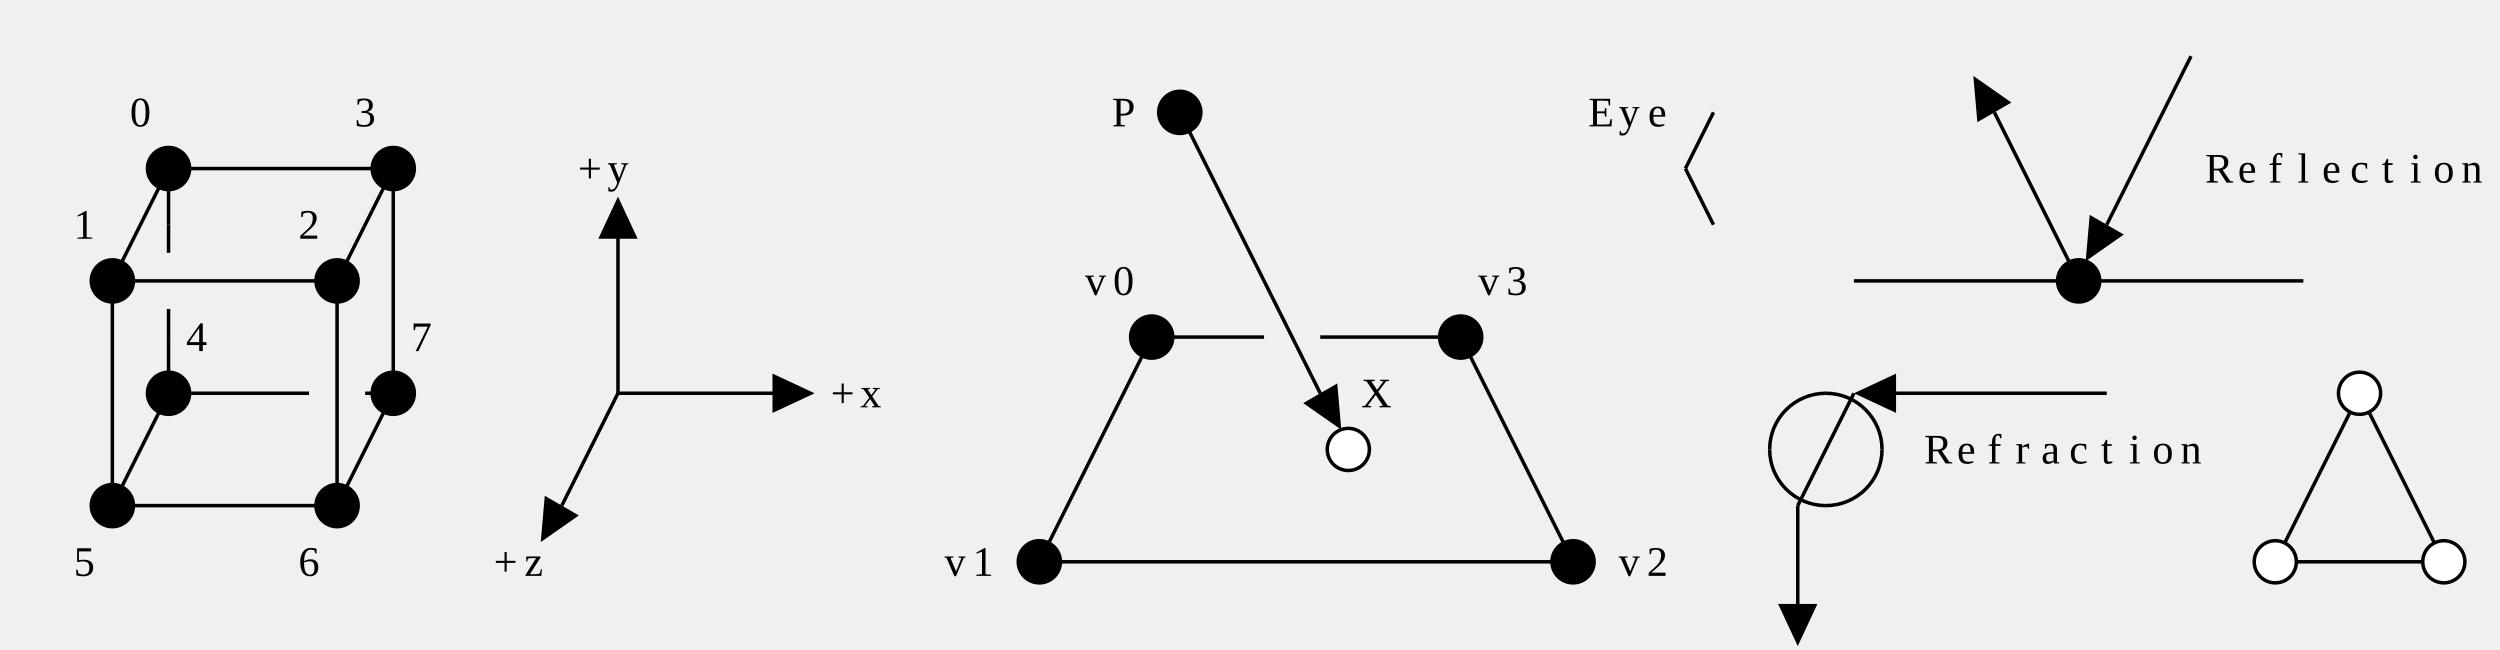
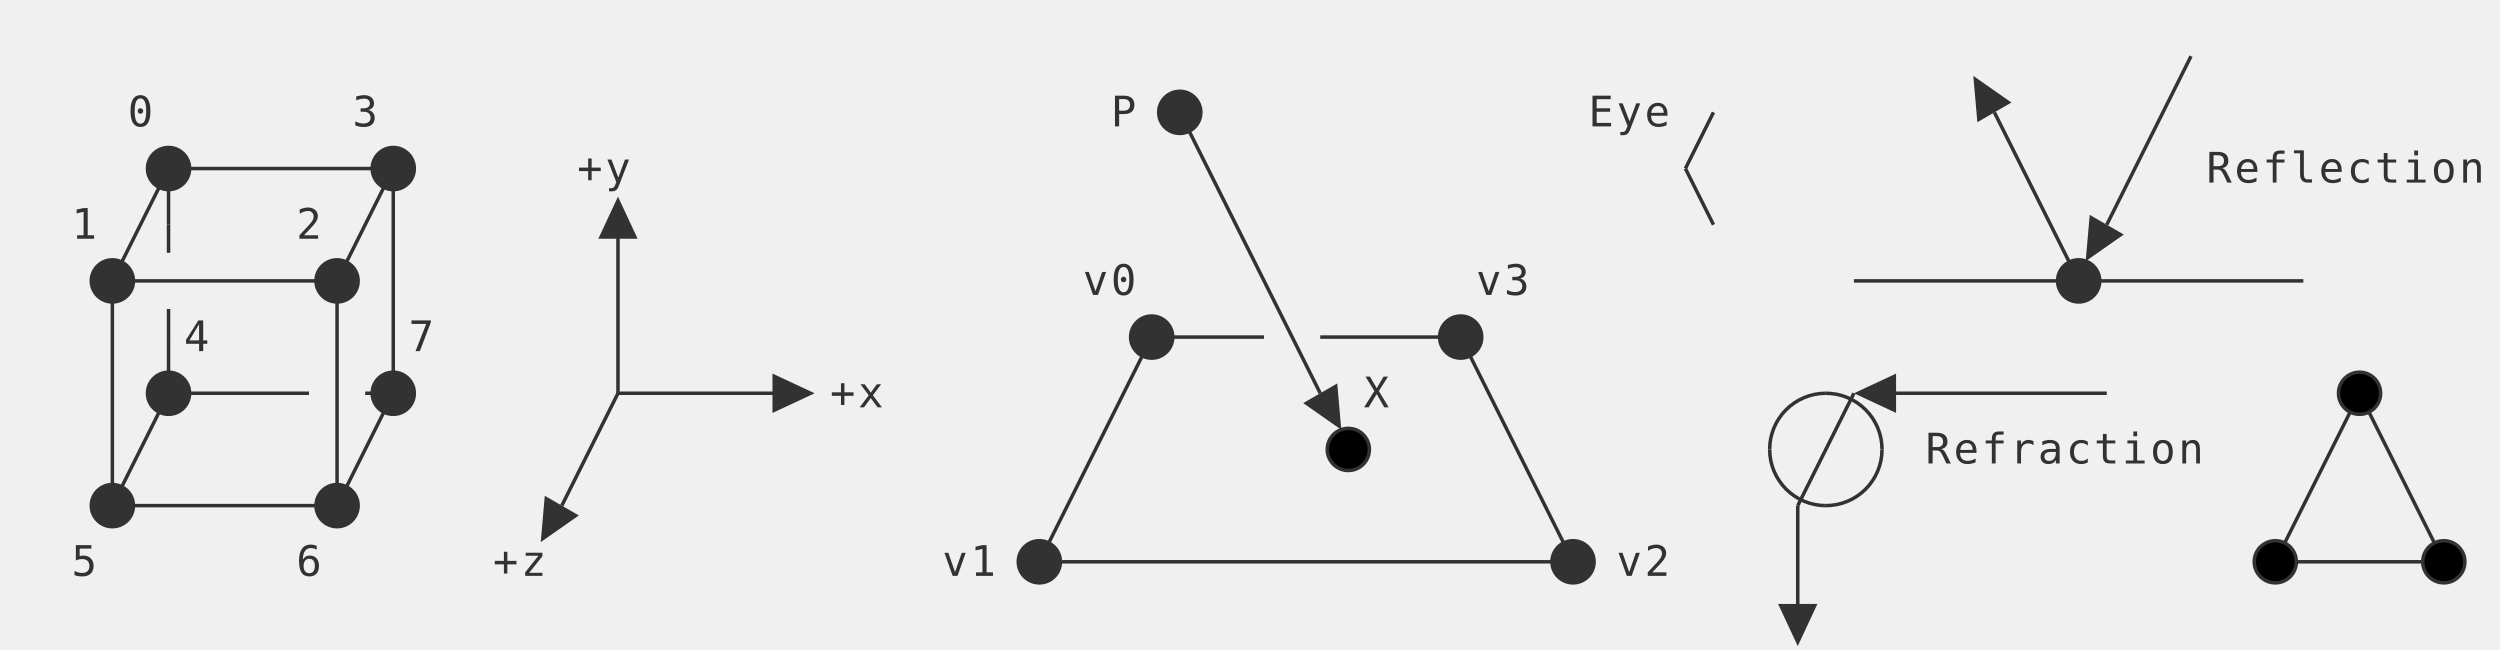
- <svg xmlns="http://www.w3.org/2000/svg" class="diagram" version="1.1" height="185" width="712">
+ <svg xmlns="http://www.w3.org/2000/svg" class="diagram" version="1.1" height="185" width="712" font-family="Menlo,Lucida Console,monospace">
+   <style type="text/css">
+      svg { color: #323232; }
+    @media (prefers-color-scheme: dark) {
+      svg { color: #C8C8C8; }
+ </style>
  <g transform="translate(8,16)">
    <path d="M 40,32 L 104,32" fill="none" stroke="currentColor" />
    <path d="M 24,64 L 88,64" fill="none" stroke="currentColor" />
    <path d="M 520,64 L 584,64" fill="none" stroke="currentColor" />
    <path d="M 584,64 L 648,64" fill="none" stroke="currentColor" />
    <path d="M 320,80 L 352,80" fill="none" stroke="currentColor" />
    <path d="M 368,80 L 408,80" fill="none" stroke="currentColor" />
    <path d="M 40,96 L 80,96" fill="none" stroke="currentColor" />
    <path d="M 96,96 L 104,96" fill="none" stroke="currentColor" />
    <path d="M 168,96 L 216,96" fill="none" stroke="currentColor" />
    <path d="M 528,96 L 592,96" fill="none" stroke="currentColor" />
    <path d="M 24,128 L 88,128" fill="none" stroke="currentColor" />
    <path d="M 288,144 L 440,144" fill="none" stroke="currentColor" />
    <path d="M 640,144 L 688,144" fill="none" stroke="currentColor" />
    <path d="M 24,64 L 24,128" fill="none" stroke="currentColor" />
    <path d="M 40,32 L 40,48" fill="none" stroke="currentColor" />
    <path d="M 40,80 L 40,96" fill="none" stroke="currentColor" />
    <path d="M 88,64 L 88,128" fill="none" stroke="currentColor" />
    <path d="M 104,32 L 104,96" fill="none" stroke="currentColor" />
    <path d="M 168,48 L 168,96" fill="none" stroke="currentColor" />
    <path d="M 504,128 L 504,160" fill="none" stroke="currentColor" />
    <path d="M 24,64 L 40,32" fill="none" stroke="currentColor" />
    <path d="M 24,128 L 40,96" fill="none" stroke="currentColor" />
    <path d="M 88,64 L 104,32" fill="none" stroke="currentColor" />
    <path d="M 88,128 L 104,96" fill="none" stroke="currentColor" />
    <path d="M 152,128 L 168,96" fill="none" stroke="currentColor" />
    <path d="M 288,144 L 320,80" fill="none" stroke="currentColor" />
    <path d="M 472,32 L 480,16" fill="none" stroke="currentColor" />
    <path d="M 504,128 L 520,96" fill="none" stroke="currentColor" />
    <path d="M 592,48 L 616,0" fill="none" stroke="currentColor" />
    <path d="M 640,144 L 664,96" fill="none" stroke="currentColor" />
    <path d="M 328,16 L 368,96" fill="none" stroke="currentColor" />
    <path d="M 408,80 L 440,144" fill="none" stroke="currentColor" />
    <path d="M 472,32 L 480,48" fill="none" stroke="currentColor" />
    <path d="M 560,16 L 584,64" fill="none" stroke="currentColor" />
    <path d="M 664,96 L 688,144" fill="none" stroke="currentColor" />
    <path d="M 40,48 L 40,56" fill="none" stroke="currentColor" />
    <path d="M 40,72 L 40,80" fill="none" stroke="currentColor" />
    <polygon points="164,128 152,122.4 152,133.6" fill="currentColor" transform="rotate(120, 152, 128)" />
    <polygon points="176,48 164,42.4 164,53.6" fill="currentColor" transform="rotate(270, 168, 48)" />
    <polygon points="224,96 212,90.4 212,101.6" fill="currentColor" transform="rotate(0, 216, 96)" />
    <polygon points="380,96 368,90.4 368,101.6" fill="currentColor" transform="rotate(60, 368, 96)" />
    <polygon points="512,160 500,154.4 500,165.6" fill="currentColor" transform="rotate(90, 504, 160)" />
    <polygon points="536,96 524,90.4 524,101.6" fill="currentColor" transform="rotate(180, 528, 96)" />
    <polygon points="572,16 560,10.4 560,21.6" fill="currentColor" transform="rotate(240, 560, 16)" />
    <polygon points="604,48 592,42.4 592,53.6" fill="currentColor" transform="rotate(120, 592, 48)" />
    <path d="M 512,96 A 16,16 0 0,0 496,112" fill="none" stroke="currentColor" />
    <path d="M 512,96 A 16,16 0 0,1 528,112" fill="none" stroke="currentColor" />
    <path d="M 496,112 A 16,16 0 0,0 512,128" fill="none" stroke="currentColor" />
    <path d="M 528,112 A 16,16 0 0,1 512,128" fill="none" stroke="currentColor" />
    <circle cx="24" cy="64" r="6" stroke="currentColor" fill="currentColor" />
    <circle cx="24" cy="128" r="6" stroke="currentColor" fill="currentColor" />
    <circle cx="40" cy="32" r="6" stroke="currentColor" fill="currentColor" />
    <circle cx="40" cy="96" r="6" stroke="currentColor" fill="currentColor" />
    <circle cx="88" cy="64" r="6" stroke="currentColor" fill="currentColor" />
    <circle cx="88" cy="128" r="6" stroke="currentColor" fill="currentColor" />
    <circle cx="104" cy="32" r="6" stroke="currentColor" fill="currentColor" />
    <circle cx="104" cy="96" r="6" stroke="currentColor" fill="currentColor" />
    <circle cx="288" cy="144" r="6" stroke="currentColor" fill="currentColor" />
    <circle cx="320" cy="80" r="6" stroke="currentColor" fill="currentColor" />
    <circle cx="328" cy="16" r="6" stroke="currentColor" fill="currentColor" />
-     <circle cx="376" cy="112" r="6" stroke="currentColor" fill="#fff" />
+     <circle cx="376" cy="112" r="6" stroke="currentColor" fill="invert(currentColor)" />
    <circle cx="408" cy="80" r="6" stroke="currentColor" fill="currentColor" />
    <circle cx="440" cy="144" r="6" stroke="currentColor" fill="currentColor" />
    <circle cx="584" cy="64" r="6" stroke="currentColor" fill="currentColor" />
-     <circle cx="640" cy="144" r="6" stroke="currentColor" fill="#fff" />
-     <circle cx="664" cy="96" r="6" stroke="currentColor" fill="#fff" />
-     <circle cx="688" cy="144" r="6" stroke="currentColor" fill="#fff" />
+     <circle cx="640" cy="144" r="6" stroke="currentColor" fill="invert(currentColor)" />
+     <circle cx="664" cy="96" r="6" stroke="currentColor" fill="invert(currentColor)" />
+     <circle cx="688" cy="144" r="6" stroke="currentColor" fill="invert(currentColor)" />
    <text text-anchor="middle" x="16" y="52" fill="currentColor" style="font-size:1em">1</text>
    <text text-anchor="middle" x="16" y="148" fill="currentColor" style="font-size:1em">5</text>
    <text text-anchor="middle" x="32" y="20" fill="currentColor" style="font-size:1em">0</text>
    <text text-anchor="middle" x="48" y="84" fill="currentColor" style="font-size:1em">4</text>
    <text text-anchor="middle" x="80" y="52" fill="currentColor" style="font-size:1em">2</text>
    <text text-anchor="middle" x="80" y="148" fill="currentColor" style="font-size:1em">6</text>
    <text text-anchor="middle" x="96" y="20" fill="currentColor" style="font-size:1em">3</text>
    <text text-anchor="middle" x="112" y="84" fill="currentColor" style="font-size:1em">7</text>
    <text text-anchor="middle" x="136" y="148" fill="currentColor" style="font-size:1em">+</text>
    <text text-anchor="middle" x="144" y="148" fill="currentColor" style="font-size:1em">z</text>
    <text text-anchor="middle" x="160" y="36" fill="currentColor" style="font-size:1em">+</text>
    <text text-anchor="middle" x="168" y="36" fill="currentColor" style="font-size:1em">y</text>
    <text text-anchor="middle" x="232" y="100" fill="currentColor" style="font-size:1em">+</text>
    <text text-anchor="middle" x="240" y="100" fill="currentColor" style="font-size:1em">x</text>
    <text text-anchor="middle" x="264" y="148" fill="currentColor" style="font-size:1em">v</text>
    <text text-anchor="middle" x="272" y="148" fill="currentColor" style="font-size:1em">1</text>
    <text text-anchor="middle" x="304" y="68" fill="currentColor" style="font-size:1em">v</text>
    <text text-anchor="middle" x="312" y="20" fill="currentColor" style="font-size:1em">P</text>
    <text text-anchor="middle" x="312" y="68" fill="currentColor" style="font-size:1em">0</text>
    <text text-anchor="middle" x="384" y="100" fill="currentColor" style="font-size:1em">X</text>
    <text text-anchor="middle" x="416" y="68" fill="currentColor" style="font-size:1em">v</text>
    <text text-anchor="middle" x="424" y="68" fill="currentColor" style="font-size:1em">3</text>
    <text text-anchor="middle" x="448" y="20" fill="currentColor" style="font-size:1em">E</text>
    <text text-anchor="middle" x="456" y="20" fill="currentColor" style="font-size:1em">y</text>
    <text text-anchor="middle" x="456" y="148" fill="currentColor" style="font-size:1em">v</text>
    <text text-anchor="middle" x="464" y="20" fill="currentColor" style="font-size:1em">e</text>
    <text text-anchor="middle" x="464" y="148" fill="currentColor" style="font-size:1em">2</text>
    <text text-anchor="middle" x="544" y="116" fill="currentColor" style="font-size:1em">R</text>
    <text text-anchor="middle" x="552" y="116" fill="currentColor" style="font-size:1em">e</text>
    <text text-anchor="middle" x="560" y="116" fill="currentColor" style="font-size:1em">f</text>
    <text text-anchor="middle" x="568" y="116" fill="currentColor" style="font-size:1em">r</text>
    <text text-anchor="middle" x="576" y="116" fill="currentColor" style="font-size:1em">a</text>
    <text text-anchor="middle" x="584" y="116" fill="currentColor" style="font-size:1em">c</text>
    <text text-anchor="middle" x="592" y="116" fill="currentColor" style="font-size:1em">t</text>
    <text text-anchor="middle" x="600" y="116" fill="currentColor" style="font-size:1em">i</text>
    <text text-anchor="middle" x="608" y="116" fill="currentColor" style="font-size:1em">o</text>
    <text text-anchor="middle" x="616" y="116" fill="currentColor" style="font-size:1em">n</text>
    <text text-anchor="middle" x="624" y="36" fill="currentColor" style="font-size:1em">R</text>
    <text text-anchor="middle" x="632" y="36" fill="currentColor" style="font-size:1em">e</text>
    <text text-anchor="middle" x="640" y="36" fill="currentColor" style="font-size:1em">f</text>
    <text text-anchor="middle" x="648" y="36" fill="currentColor" style="font-size:1em">l</text>
    <text text-anchor="middle" x="656" y="36" fill="currentColor" style="font-size:1em">e</text>
    <text text-anchor="middle" x="664" y="36" fill="currentColor" style="font-size:1em">c</text>
    <text text-anchor="middle" x="672" y="36" fill="currentColor" style="font-size:1em">t</text>
    <text text-anchor="middle" x="680" y="36" fill="currentColor" style="font-size:1em">i</text>
    <text text-anchor="middle" x="688" y="36" fill="currentColor" style="font-size:1em">o</text>
    <text text-anchor="middle" x="696" y="36" fill="currentColor" style="font-size:1em">n</text>
  </g>
</svg>
